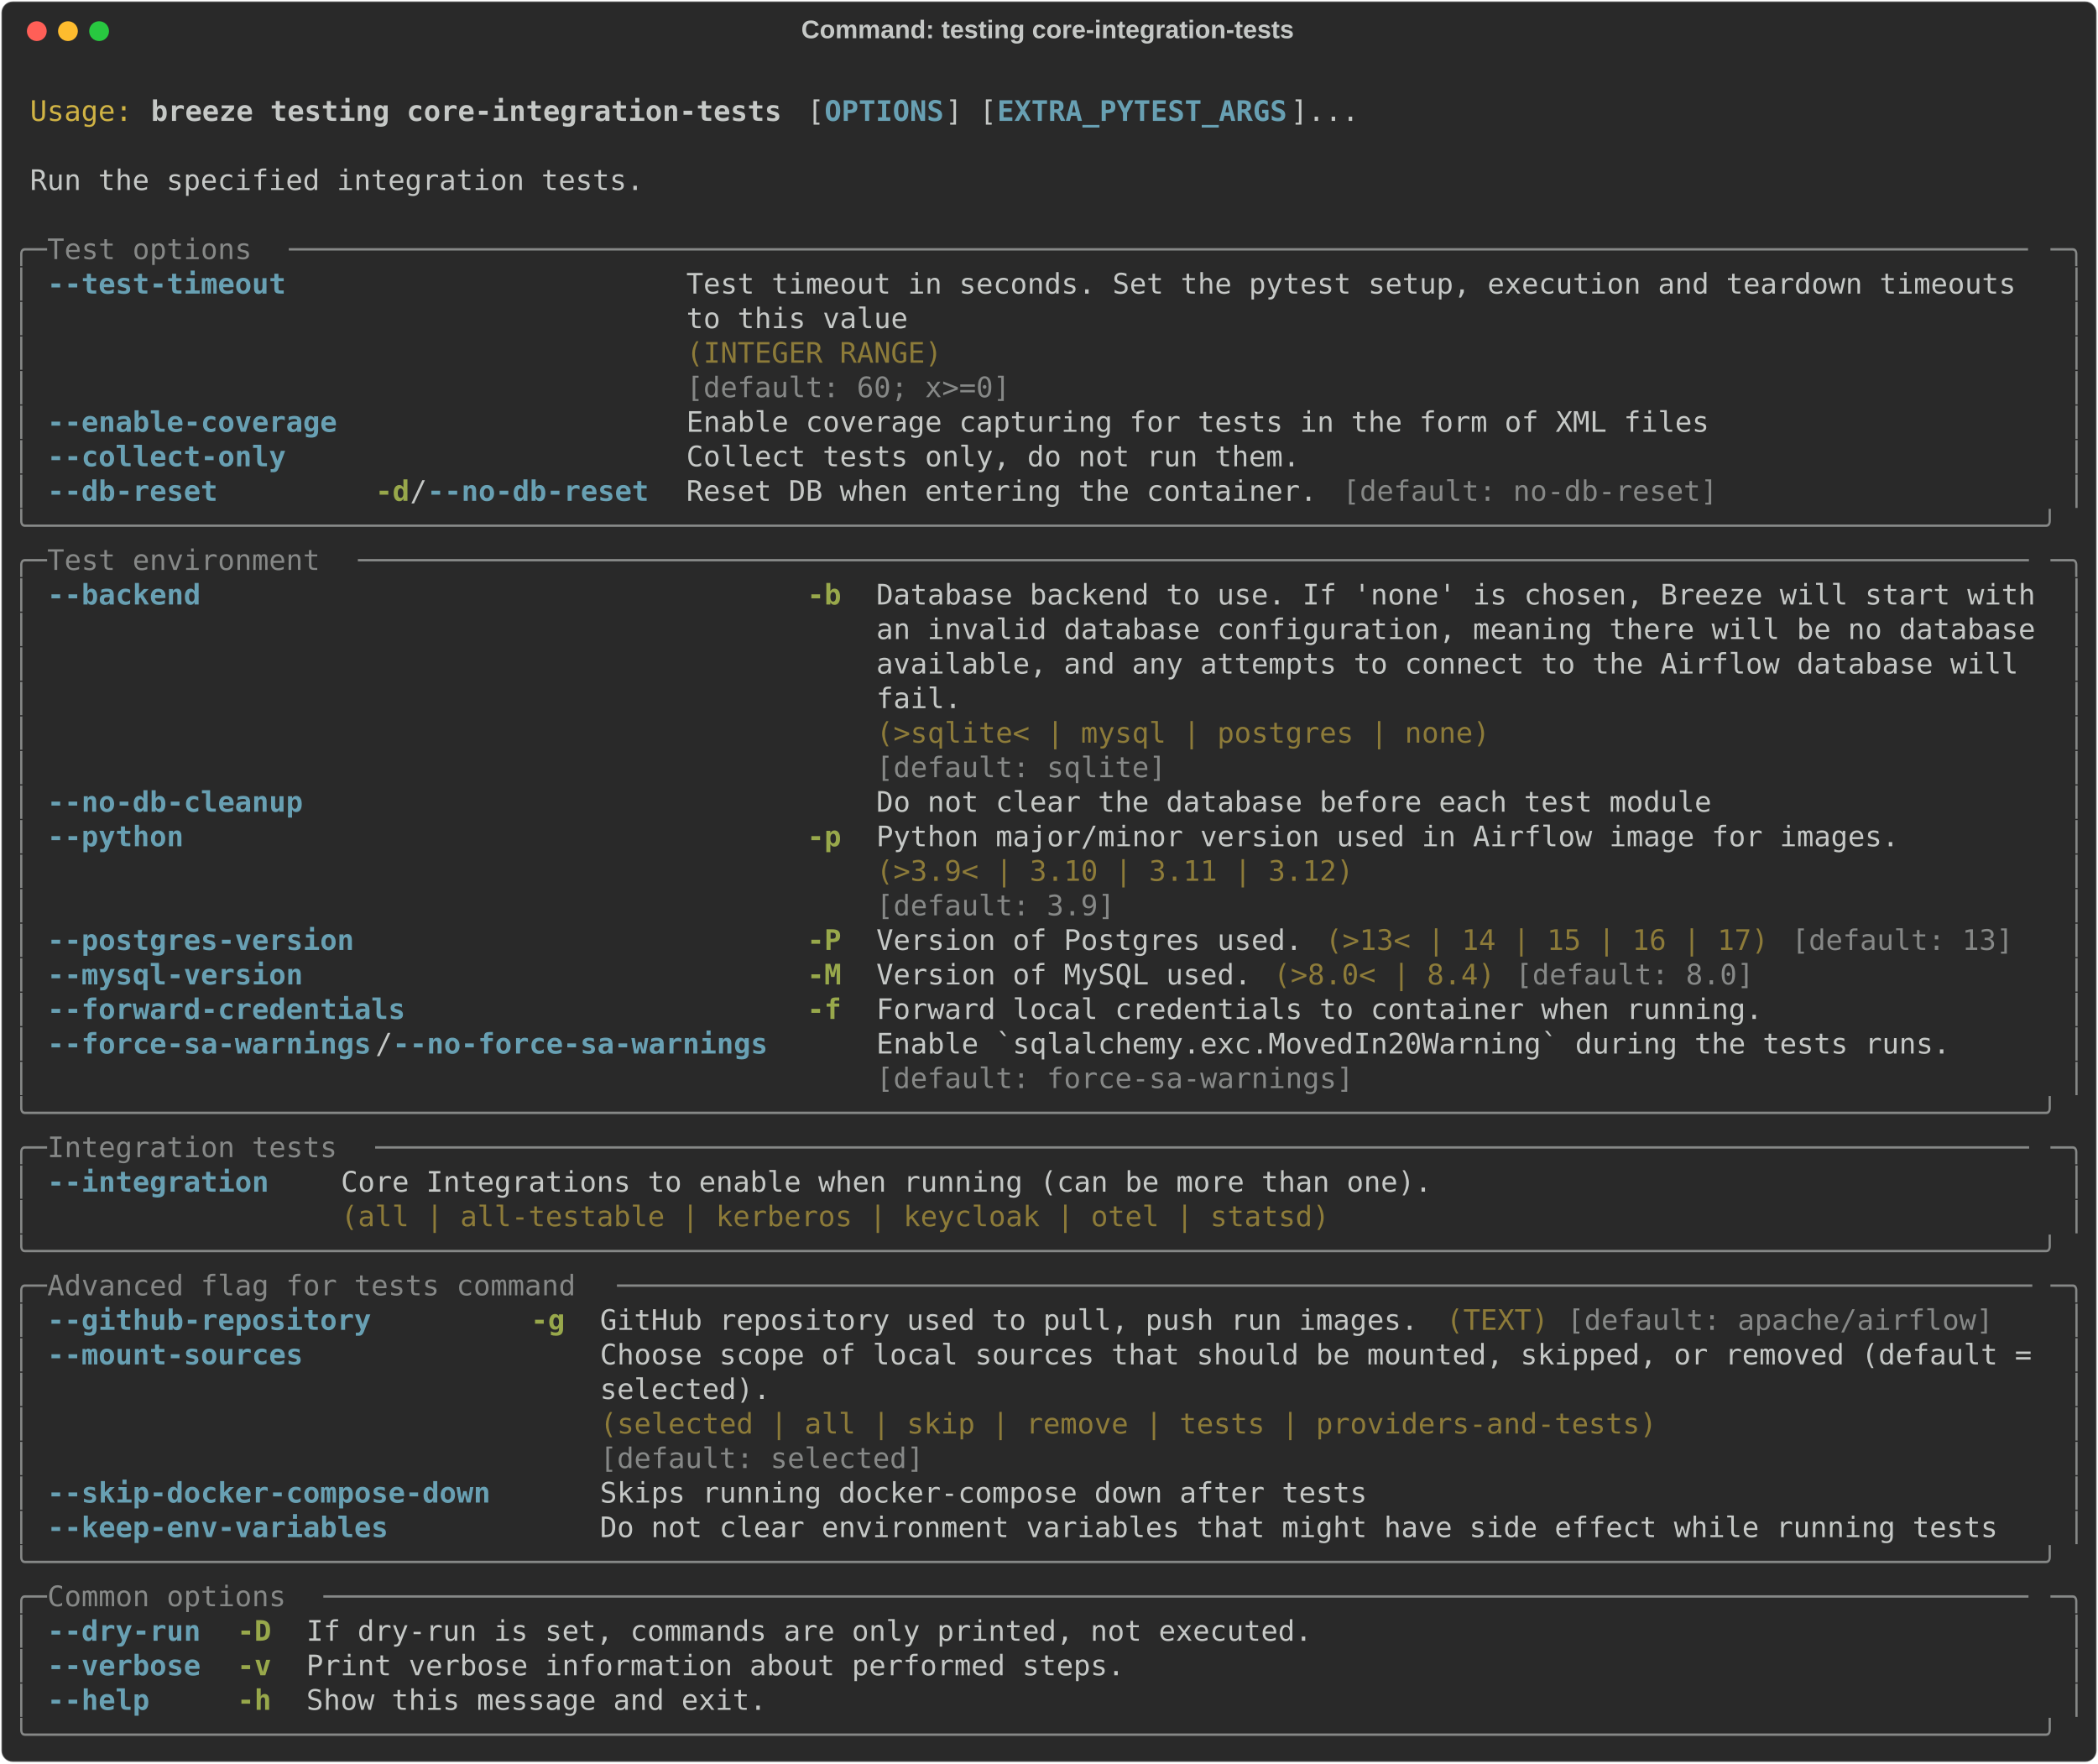
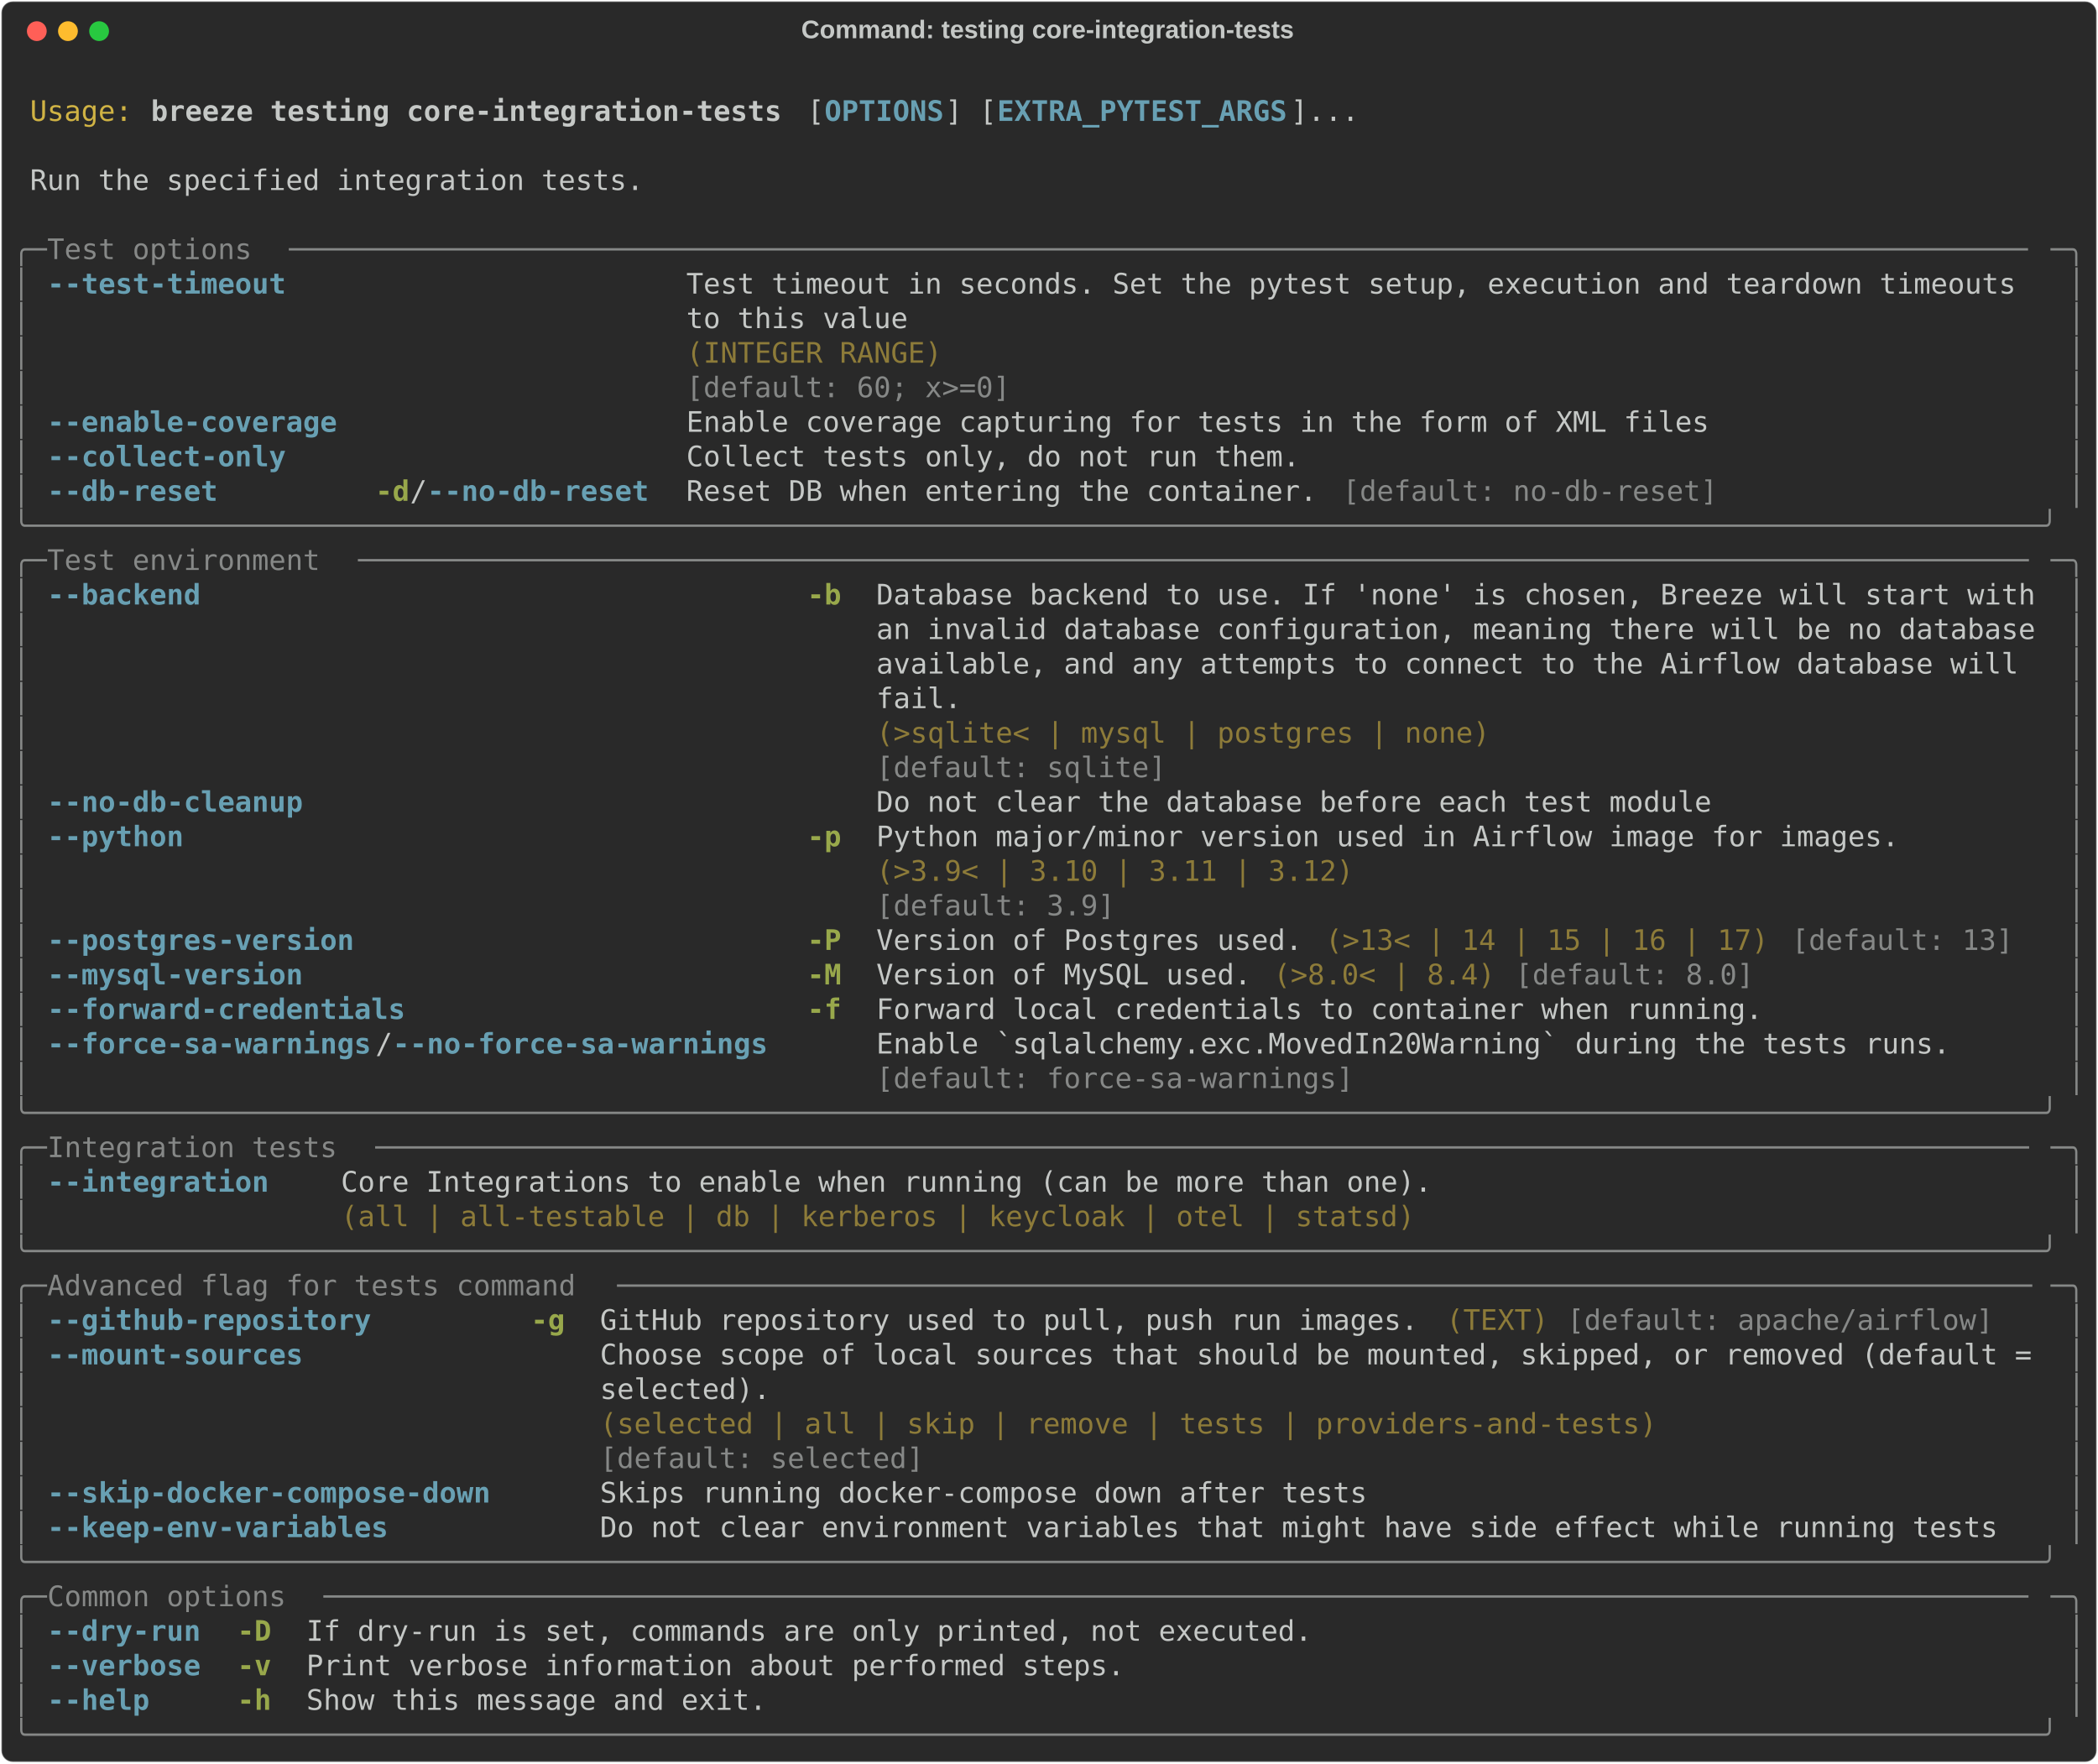
<svg xmlns="http://www.w3.org/2000/svg" class="rich-terminal" viewBox="0 0 1482 1245.6">
  <style>

    @font-face {
        font-family: "Fira Code";
        src: local("FiraCode-Regular"),
                url("https://cdnjs.cloudflare.com/ajax/libs/firacode/6.2.0/woff2/FiraCode-Regular.woff2") format("woff2"),
                url("https://cdnjs.cloudflare.com/ajax/libs/firacode/6.2.0/woff/FiraCode-Regular.woff") format("woff");
        font-style: normal;
        font-weight: 400;
    }
    @font-face {
        font-family: "Fira Code";
        src: local("FiraCode-Bold"),
                url("https://cdnjs.cloudflare.com/ajax/libs/firacode/6.2.0/woff2/FiraCode-Bold.woff2") format("woff2"),
                url("https://cdnjs.cloudflare.com/ajax/libs/firacode/6.2.0/woff/FiraCode-Bold.woff") format("woff");
        font-style: bold;
        font-weight: 700;
    }

    .breeze-testing-core-integration-tests-matrix {
        font-family: Fira Code, monospace;
        font-size: 20px;
        line-height: 24.4px;
        font-variant-east-asian: full-width;
    }

    .breeze-testing-core-integration-tests-title {
        font-size: 18px;
        font-weight: bold;
        font-family: arial;
    }

    .breeze-testing-core-integration-tests-r1 { fill: #c5c8c6 }
.breeze-testing-core-integration-tests-r2 { fill: #d0b344 }
.breeze-testing-core-integration-tests-r3 { fill: #c5c8c6;font-weight: bold }
.breeze-testing-core-integration-tests-r4 { fill: #68a0b3;font-weight: bold }
.breeze-testing-core-integration-tests-r5 { fill: #868887 }
.breeze-testing-core-integration-tests-r6 { fill: #8d7b39 }
.breeze-testing-core-integration-tests-r7 { fill: #98a84b;font-weight: bold }
    </style>
  <defs>
    <clipPath id="breeze-testing-core-integration-tests-clip-terminal">
      <rect x="0" y="0" width="1463.0" height="1194.6" />
    </clipPath>
    <clipPath id="breeze-testing-core-integration-tests-line-0">
      <rect x="0" y="1.5" width="1464" height="24.65" />
    </clipPath>
    <clipPath id="breeze-testing-core-integration-tests-line-1">
      <rect x="0" y="25.9" width="1464" height="24.65" />
    </clipPath>
    <clipPath id="breeze-testing-core-integration-tests-line-2">
      <rect x="0" y="50.3" width="1464" height="24.65" />
    </clipPath>
    <clipPath id="breeze-testing-core-integration-tests-line-3">
      <rect x="0" y="74.7" width="1464" height="24.65" />
    </clipPath>
    <clipPath id="breeze-testing-core-integration-tests-line-4">
      <rect x="0" y="99.1" width="1464" height="24.65" />
    </clipPath>
    <clipPath id="breeze-testing-core-integration-tests-line-5">
      <rect x="0" y="123.5" width="1464" height="24.65" />
    </clipPath>
    <clipPath id="breeze-testing-core-integration-tests-line-6">
      <rect x="0" y="147.9" width="1464" height="24.65" />
    </clipPath>
    <clipPath id="breeze-testing-core-integration-tests-line-7">
      <rect x="0" y="172.3" width="1464" height="24.65" />
    </clipPath>
    <clipPath id="breeze-testing-core-integration-tests-line-8">
      <rect x="0" y="196.7" width="1464" height="24.65" />
    </clipPath>
    <clipPath id="breeze-testing-core-integration-tests-line-9">
      <rect x="0" y="221.1" width="1464" height="24.65" />
    </clipPath>
    <clipPath id="breeze-testing-core-integration-tests-line-10">
      <rect x="0" y="245.5" width="1464" height="24.65" />
    </clipPath>
    <clipPath id="breeze-testing-core-integration-tests-line-11">
      <rect x="0" y="269.9" width="1464" height="24.65" />
    </clipPath>
    <clipPath id="breeze-testing-core-integration-tests-line-12">
      <rect x="0" y="294.3" width="1464" height="24.65" />
    </clipPath>
    <clipPath id="breeze-testing-core-integration-tests-line-13">
      <rect x="0" y="318.7" width="1464" height="24.65" />
    </clipPath>
    <clipPath id="breeze-testing-core-integration-tests-line-14">
      <rect x="0" y="343.1" width="1464" height="24.65" />
    </clipPath>
    <clipPath id="breeze-testing-core-integration-tests-line-15">
      <rect x="0" y="367.5" width="1464" height="24.65" />
    </clipPath>
    <clipPath id="breeze-testing-core-integration-tests-line-16">
      <rect x="0" y="391.9" width="1464" height="24.65" />
    </clipPath>
    <clipPath id="breeze-testing-core-integration-tests-line-17">
      <rect x="0" y="416.3" width="1464" height="24.65" />
    </clipPath>
    <clipPath id="breeze-testing-core-integration-tests-line-18">
      <rect x="0" y="440.7" width="1464" height="24.65" />
    </clipPath>
    <clipPath id="breeze-testing-core-integration-tests-line-19">
      <rect x="0" y="465.1" width="1464" height="24.65" />
    </clipPath>
    <clipPath id="breeze-testing-core-integration-tests-line-20">
      <rect x="0" y="489.5" width="1464" height="24.65" />
    </clipPath>
    <clipPath id="breeze-testing-core-integration-tests-line-21">
      <rect x="0" y="513.9" width="1464" height="24.65" />
    </clipPath>
    <clipPath id="breeze-testing-core-integration-tests-line-22">
      <rect x="0" y="538.3" width="1464" height="24.65" />
    </clipPath>
    <clipPath id="breeze-testing-core-integration-tests-line-23">
      <rect x="0" y="562.7" width="1464" height="24.65" />
    </clipPath>
    <clipPath id="breeze-testing-core-integration-tests-line-24">
      <rect x="0" y="587.1" width="1464" height="24.65" />
    </clipPath>
    <clipPath id="breeze-testing-core-integration-tests-line-25">
      <rect x="0" y="611.5" width="1464" height="24.65" />
    </clipPath>
    <clipPath id="breeze-testing-core-integration-tests-line-26">
      <rect x="0" y="635.9" width="1464" height="24.65" />
    </clipPath>
    <clipPath id="breeze-testing-core-integration-tests-line-27">
      <rect x="0" y="660.3" width="1464" height="24.65" />
    </clipPath>
    <clipPath id="breeze-testing-core-integration-tests-line-28">
      <rect x="0" y="684.7" width="1464" height="24.65" />
    </clipPath>
    <clipPath id="breeze-testing-core-integration-tests-line-29">
      <rect x="0" y="709.1" width="1464" height="24.65" />
    </clipPath>
    <clipPath id="breeze-testing-core-integration-tests-line-30">
      <rect x="0" y="733.5" width="1464" height="24.65" />
    </clipPath>
    <clipPath id="breeze-testing-core-integration-tests-line-31">
      <rect x="0" y="757.9" width="1464" height="24.65" />
    </clipPath>
    <clipPath id="breeze-testing-core-integration-tests-line-32">
      <rect x="0" y="782.3" width="1464" height="24.65" />
    </clipPath>
    <clipPath id="breeze-testing-core-integration-tests-line-33">
      <rect x="0" y="806.7" width="1464" height="24.65" />
    </clipPath>
    <clipPath id="breeze-testing-core-integration-tests-line-34">
      <rect x="0" y="831.1" width="1464" height="24.65" />
    </clipPath>
    <clipPath id="breeze-testing-core-integration-tests-line-35">
      <rect x="0" y="855.5" width="1464" height="24.65" />
    </clipPath>
    <clipPath id="breeze-testing-core-integration-tests-line-36">
      <rect x="0" y="879.9" width="1464" height="24.65" />
    </clipPath>
    <clipPath id="breeze-testing-core-integration-tests-line-37">
      <rect x="0" y="904.3" width="1464" height="24.65" />
    </clipPath>
    <clipPath id="breeze-testing-core-integration-tests-line-38">
      <rect x="0" y="928.7" width="1464" height="24.65" />
    </clipPath>
    <clipPath id="breeze-testing-core-integration-tests-line-39">
      <rect x="0" y="953.1" width="1464" height="24.65" />
    </clipPath>
    <clipPath id="breeze-testing-core-integration-tests-line-40">
      <rect x="0" y="977.5" width="1464" height="24.65" />
    </clipPath>
    <clipPath id="breeze-testing-core-integration-tests-line-41">
      <rect x="0" y="1001.9" width="1464" height="24.65" />
    </clipPath>
    <clipPath id="breeze-testing-core-integration-tests-line-42">
      <rect x="0" y="1026.3" width="1464" height="24.65" />
    </clipPath>
    <clipPath id="breeze-testing-core-integration-tests-line-43">
      <rect x="0" y="1050.7" width="1464" height="24.65" />
    </clipPath>
    <clipPath id="breeze-testing-core-integration-tests-line-44">
      <rect x="0" y="1075.1" width="1464" height="24.65" />
    </clipPath>
    <clipPath id="breeze-testing-core-integration-tests-line-45">
      <rect x="0" y="1099.5" width="1464" height="24.65" />
    </clipPath>
    <clipPath id="breeze-testing-core-integration-tests-line-46">
      <rect x="0" y="1123.9" width="1464" height="24.65" />
    </clipPath>
    <clipPath id="breeze-testing-core-integration-tests-line-47">
      <rect x="0" y="1148.3" width="1464" height="24.65" />
    </clipPath>
  </defs>
  <rect fill="#292929" stroke="rgba(255,255,255,0.35)" stroke-width="1" x="1" y="1" width="1480" height="1243.6" rx="8" />
  <text class="breeze-testing-core-integration-tests-title" fill="#c5c8c6" text-anchor="middle" x="740" y="27">Command: testing core-integration-tests</text>
  <g transform="translate(26,22)">
    <circle cx="0" cy="0" r="7" fill="#ff5f57" />
    <circle cx="22" cy="0" r="7" fill="#febc2e" />
    <circle cx="44" cy="0" r="7" fill="#28c840" />
  </g>
  <g transform="translate(9, 41)" clip-path="url(#breeze-testing-core-integration-tests-clip-terminal)">
    <g class="breeze-testing-core-integration-tests-matrix">
      <text class="breeze-testing-core-integration-tests-r1" x="1464" y="20" textLength="12.2" clip-path="url(#breeze-testing-core-integration-tests-line-0)">
</text>
      <text class="breeze-testing-core-integration-tests-r2" x="12.2" y="44.4" textLength="73.2" clip-path="url(#breeze-testing-core-integration-tests-line-1)">Usage:</text>
      <text class="breeze-testing-core-integration-tests-r3" x="97.6" y="44.4" textLength="451.4" clip-path="url(#breeze-testing-core-integration-tests-line-1)">breeze testing core-integration-tests</text>
      <text class="breeze-testing-core-integration-tests-r1" x="561.2" y="44.4" textLength="12.2" clip-path="url(#breeze-testing-core-integration-tests-line-1)">[</text>
      <text class="breeze-testing-core-integration-tests-r4" x="573.4" y="44.4" textLength="85.4" clip-path="url(#breeze-testing-core-integration-tests-line-1)">OPTIONS</text>
      <text class="breeze-testing-core-integration-tests-r1" x="658.8" y="44.4" textLength="36.6" clip-path="url(#breeze-testing-core-integration-tests-line-1)">] [</text>
      <text class="breeze-testing-core-integration-tests-r4" x="695.4" y="44.4" textLength="207.4" clip-path="url(#breeze-testing-core-integration-tests-line-1)">EXTRA_PYTEST_ARGS</text>
      <text class="breeze-testing-core-integration-tests-r1" x="902.8" y="44.4" textLength="48.8" clip-path="url(#breeze-testing-core-integration-tests-line-1)">]...</text>
      <text class="breeze-testing-core-integration-tests-r1" x="1464" y="44.4" textLength="12.2" clip-path="url(#breeze-testing-core-integration-tests-line-1)">
</text>
      <text class="breeze-testing-core-integration-tests-r1" x="1464" y="68.8" textLength="12.2" clip-path="url(#breeze-testing-core-integration-tests-line-2)">
</text>
      <text class="breeze-testing-core-integration-tests-r1" x="12.2" y="93.2" textLength="439.2" clip-path="url(#breeze-testing-core-integration-tests-line-3)">Run the specified integration tests.</text>
      <text class="breeze-testing-core-integration-tests-r1" x="1464" y="93.2" textLength="12.2" clip-path="url(#breeze-testing-core-integration-tests-line-3)">
</text>
      <text class="breeze-testing-core-integration-tests-r1" x="1464" y="117.6" textLength="12.2" clip-path="url(#breeze-testing-core-integration-tests-line-4)">
</text>
      <text class="breeze-testing-core-integration-tests-r5" x="0" y="142" textLength="24.4" clip-path="url(#breeze-testing-core-integration-tests-line-5)">╭─</text>
      <text class="breeze-testing-core-integration-tests-r5" x="24.4" y="142" textLength="170.8" clip-path="url(#breeze-testing-core-integration-tests-line-5)"> Test options </text>
      <text class="breeze-testing-core-integration-tests-r5" x="195.2" y="142" textLength="1244.4" clip-path="url(#breeze-testing-core-integration-tests-line-5)">──────────────────────────────────────────────────────────────────────────────────────────────────────</text>
      <text class="breeze-testing-core-integration-tests-r5" x="1439.6" y="142" textLength="24.4" clip-path="url(#breeze-testing-core-integration-tests-line-5)">─╮</text>
      <text class="breeze-testing-core-integration-tests-r1" x="1464" y="142" textLength="12.2" clip-path="url(#breeze-testing-core-integration-tests-line-5)">
</text>
      <text class="breeze-testing-core-integration-tests-r5" x="0" y="166.4" textLength="12.2" clip-path="url(#breeze-testing-core-integration-tests-line-6)">│</text>
      <text class="breeze-testing-core-integration-tests-r4" x="24.4" y="166.4" textLength="170.8" clip-path="url(#breeze-testing-core-integration-tests-line-6)">--test-timeout</text>
      <text class="breeze-testing-core-integration-tests-r1" x="475.8" y="166.4" textLength="963.8" clip-path="url(#breeze-testing-core-integration-tests-line-6)">Test timeout in seconds. Set the pytest setup, execution and teardown timeouts </text>
      <text class="breeze-testing-core-integration-tests-r5" x="1451.8" y="166.4" textLength="12.2" clip-path="url(#breeze-testing-core-integration-tests-line-6)">│</text>
      <text class="breeze-testing-core-integration-tests-r1" x="1464" y="166.4" textLength="12.2" clip-path="url(#breeze-testing-core-integration-tests-line-6)">
</text>
      <text class="breeze-testing-core-integration-tests-r5" x="0" y="190.8" textLength="12.2" clip-path="url(#breeze-testing-core-integration-tests-line-7)">│</text>
      <text class="breeze-testing-core-integration-tests-r1" x="475.8" y="190.8" textLength="963.8" clip-path="url(#breeze-testing-core-integration-tests-line-7)">to this value                                                                  </text>
      <text class="breeze-testing-core-integration-tests-r5" x="1451.8" y="190.8" textLength="12.2" clip-path="url(#breeze-testing-core-integration-tests-line-7)">│</text>
      <text class="breeze-testing-core-integration-tests-r1" x="1464" y="190.8" textLength="12.2" clip-path="url(#breeze-testing-core-integration-tests-line-7)">
</text>
      <text class="breeze-testing-core-integration-tests-r5" x="0" y="215.2" textLength="12.2" clip-path="url(#breeze-testing-core-integration-tests-line-8)">│</text>
      <text class="breeze-testing-core-integration-tests-r6" x="475.8" y="215.2" textLength="963.8" clip-path="url(#breeze-testing-core-integration-tests-line-8)">(INTEGER RANGE)                                                                </text>
      <text class="breeze-testing-core-integration-tests-r5" x="1451.8" y="215.2" textLength="12.2" clip-path="url(#breeze-testing-core-integration-tests-line-8)">│</text>
      <text class="breeze-testing-core-integration-tests-r1" x="1464" y="215.2" textLength="12.2" clip-path="url(#breeze-testing-core-integration-tests-line-8)">
</text>
      <text class="breeze-testing-core-integration-tests-r5" x="0" y="239.6" textLength="12.2" clip-path="url(#breeze-testing-core-integration-tests-line-9)">│</text>
      <text class="breeze-testing-core-integration-tests-r5" x="475.8" y="239.6" textLength="963.8" clip-path="url(#breeze-testing-core-integration-tests-line-9)">[default: 60; x&gt;=0]                                                            </text>
      <text class="breeze-testing-core-integration-tests-r5" x="1451.8" y="239.6" textLength="12.2" clip-path="url(#breeze-testing-core-integration-tests-line-9)">│</text>
      <text class="breeze-testing-core-integration-tests-r1" x="1464" y="239.6" textLength="12.2" clip-path="url(#breeze-testing-core-integration-tests-line-9)">
</text>
      <text class="breeze-testing-core-integration-tests-r5" x="0" y="264" textLength="12.2" clip-path="url(#breeze-testing-core-integration-tests-line-10)">│</text>
      <text class="breeze-testing-core-integration-tests-r4" x="24.4" y="264" textLength="207.4" clip-path="url(#breeze-testing-core-integration-tests-line-10)">--enable-coverage</text>
      <text class="breeze-testing-core-integration-tests-r1" x="475.8" y="264" textLength="732" clip-path="url(#breeze-testing-core-integration-tests-line-10)">Enable coverage capturing for tests in the form of XML files</text>
      <text class="breeze-testing-core-integration-tests-r5" x="1451.8" y="264" textLength="12.2" clip-path="url(#breeze-testing-core-integration-tests-line-10)">│</text>
      <text class="breeze-testing-core-integration-tests-r1" x="1464" y="264" textLength="12.2" clip-path="url(#breeze-testing-core-integration-tests-line-10)">
</text>
      <text class="breeze-testing-core-integration-tests-r5" x="0" y="288.4" textLength="12.2" clip-path="url(#breeze-testing-core-integration-tests-line-11)">│</text>
      <text class="breeze-testing-core-integration-tests-r4" x="24.4" y="288.4" textLength="170.8" clip-path="url(#breeze-testing-core-integration-tests-line-11)">--collect-only</text>
      <text class="breeze-testing-core-integration-tests-r1" x="475.8" y="288.4" textLength="439.2" clip-path="url(#breeze-testing-core-integration-tests-line-11)">Collect tests only, do not run them.</text>
      <text class="breeze-testing-core-integration-tests-r5" x="1451.8" y="288.4" textLength="12.2" clip-path="url(#breeze-testing-core-integration-tests-line-11)">│</text>
      <text class="breeze-testing-core-integration-tests-r1" x="1464" y="288.4" textLength="12.2" clip-path="url(#breeze-testing-core-integration-tests-line-11)">
</text>
      <text class="breeze-testing-core-integration-tests-r5" x="0" y="312.8" textLength="12.2" clip-path="url(#breeze-testing-core-integration-tests-line-12)">│</text>
      <text class="breeze-testing-core-integration-tests-r4" x="24.4" y="312.8" textLength="122" clip-path="url(#breeze-testing-core-integration-tests-line-12)">--db-reset</text>
      <text class="breeze-testing-core-integration-tests-r7" x="256.2" y="312.8" textLength="24.4" clip-path="url(#breeze-testing-core-integration-tests-line-12)">-d</text>
      <text class="breeze-testing-core-integration-tests-r1" x="280.6" y="312.8" textLength="12.2" clip-path="url(#breeze-testing-core-integration-tests-line-12)">/</text>
      <text class="breeze-testing-core-integration-tests-r4" x="292.8" y="312.8" textLength="158.6" clip-path="url(#breeze-testing-core-integration-tests-line-12)">--no-db-reset</text>
      <text class="breeze-testing-core-integration-tests-r1" x="475.8" y="312.8" textLength="451.4" clip-path="url(#breeze-testing-core-integration-tests-line-12)">Reset DB when entering the container.</text>
      <text class="breeze-testing-core-integration-tests-r5" x="939.4" y="312.8" textLength="268.4" clip-path="url(#breeze-testing-core-integration-tests-line-12)">[default: no-db-reset]</text>
      <text class="breeze-testing-core-integration-tests-r5" x="1451.8" y="312.8" textLength="12.2" clip-path="url(#breeze-testing-core-integration-tests-line-12)">│</text>
      <text class="breeze-testing-core-integration-tests-r1" x="1464" y="312.8" textLength="12.2" clip-path="url(#breeze-testing-core-integration-tests-line-12)">
</text>
      <text class="breeze-testing-core-integration-tests-r5" x="0" y="337.2" textLength="1464" clip-path="url(#breeze-testing-core-integration-tests-line-13)">╰──────────────────────────────────────────────────────────────────────────────────────────────────────────────────────╯</text>
      <text class="breeze-testing-core-integration-tests-r1" x="1464" y="337.2" textLength="12.2" clip-path="url(#breeze-testing-core-integration-tests-line-13)">
</text>
      <text class="breeze-testing-core-integration-tests-r5" x="0" y="361.6" textLength="24.4" clip-path="url(#breeze-testing-core-integration-tests-line-14)">╭─</text>
      <text class="breeze-testing-core-integration-tests-r5" x="24.4" y="361.6" textLength="219.6" clip-path="url(#breeze-testing-core-integration-tests-line-14)"> Test environment </text>
      <text class="breeze-testing-core-integration-tests-r5" x="244" y="361.6" textLength="1195.6" clip-path="url(#breeze-testing-core-integration-tests-line-14)">──────────────────────────────────────────────────────────────────────────────────────────────────</text>
      <text class="breeze-testing-core-integration-tests-r5" x="1439.6" y="361.6" textLength="24.4" clip-path="url(#breeze-testing-core-integration-tests-line-14)">─╮</text>
      <text class="breeze-testing-core-integration-tests-r1" x="1464" y="361.6" textLength="12.2" clip-path="url(#breeze-testing-core-integration-tests-line-14)">
</text>
      <text class="breeze-testing-core-integration-tests-r5" x="0" y="386" textLength="12.2" clip-path="url(#breeze-testing-core-integration-tests-line-15)">│</text>
      <text class="breeze-testing-core-integration-tests-r4" x="24.4" y="386" textLength="109.8" clip-path="url(#breeze-testing-core-integration-tests-line-15)">--backend</text>
      <text class="breeze-testing-core-integration-tests-r7" x="561.2" y="386" textLength="24.4" clip-path="url(#breeze-testing-core-integration-tests-line-15)">-b</text>
      <text class="breeze-testing-core-integration-tests-r1" x="610" y="386" textLength="829.6" clip-path="url(#breeze-testing-core-integration-tests-line-15)">Database backend to use. If 'none' is chosen, Breeze will start with</text>
      <text class="breeze-testing-core-integration-tests-r5" x="1451.8" y="386" textLength="12.2" clip-path="url(#breeze-testing-core-integration-tests-line-15)">│</text>
      <text class="breeze-testing-core-integration-tests-r1" x="1464" y="386" textLength="12.2" clip-path="url(#breeze-testing-core-integration-tests-line-15)">
</text>
      <text class="breeze-testing-core-integration-tests-r5" x="0" y="410.4" textLength="12.2" clip-path="url(#breeze-testing-core-integration-tests-line-16)">│</text>
      <text class="breeze-testing-core-integration-tests-r1" x="610" y="410.4" textLength="829.6" clip-path="url(#breeze-testing-core-integration-tests-line-16)">an invalid database configuration, meaning there will be no database</text>
      <text class="breeze-testing-core-integration-tests-r5" x="1451.8" y="410.4" textLength="12.2" clip-path="url(#breeze-testing-core-integration-tests-line-16)">│</text>
      <text class="breeze-testing-core-integration-tests-r1" x="1464" y="410.4" textLength="12.2" clip-path="url(#breeze-testing-core-integration-tests-line-16)">
</text>
      <text class="breeze-testing-core-integration-tests-r5" x="0" y="434.8" textLength="12.2" clip-path="url(#breeze-testing-core-integration-tests-line-17)">│</text>
      <text class="breeze-testing-core-integration-tests-r1" x="610" y="434.8" textLength="829.6" clip-path="url(#breeze-testing-core-integration-tests-line-17)">available, and any attempts to connect to the Airflow database will </text>
      <text class="breeze-testing-core-integration-tests-r5" x="1451.8" y="434.8" textLength="12.2" clip-path="url(#breeze-testing-core-integration-tests-line-17)">│</text>
      <text class="breeze-testing-core-integration-tests-r1" x="1464" y="434.8" textLength="12.2" clip-path="url(#breeze-testing-core-integration-tests-line-17)">
</text>
      <text class="breeze-testing-core-integration-tests-r5" x="0" y="459.2" textLength="12.2" clip-path="url(#breeze-testing-core-integration-tests-line-18)">│</text>
      <text class="breeze-testing-core-integration-tests-r1" x="610" y="459.2" textLength="829.6" clip-path="url(#breeze-testing-core-integration-tests-line-18)">fail.                                                               </text>
      <text class="breeze-testing-core-integration-tests-r5" x="1451.8" y="459.2" textLength="12.2" clip-path="url(#breeze-testing-core-integration-tests-line-18)">│</text>
      <text class="breeze-testing-core-integration-tests-r1" x="1464" y="459.2" textLength="12.2" clip-path="url(#breeze-testing-core-integration-tests-line-18)">
</text>
      <text class="breeze-testing-core-integration-tests-r5" x="0" y="483.6" textLength="12.2" clip-path="url(#breeze-testing-core-integration-tests-line-19)">│</text>
      <text class="breeze-testing-core-integration-tests-r6" x="610" y="483.6" textLength="829.6" clip-path="url(#breeze-testing-core-integration-tests-line-19)">(&gt;sqlite&lt; | mysql | postgres | none)                                </text>
      <text class="breeze-testing-core-integration-tests-r5" x="1451.8" y="483.6" textLength="12.2" clip-path="url(#breeze-testing-core-integration-tests-line-19)">│</text>
      <text class="breeze-testing-core-integration-tests-r1" x="1464" y="483.6" textLength="12.2" clip-path="url(#breeze-testing-core-integration-tests-line-19)">
</text>
      <text class="breeze-testing-core-integration-tests-r5" x="0" y="508" textLength="12.2" clip-path="url(#breeze-testing-core-integration-tests-line-20)">│</text>
      <text class="breeze-testing-core-integration-tests-r5" x="610" y="508" textLength="829.6" clip-path="url(#breeze-testing-core-integration-tests-line-20)">[default: sqlite]                                                   </text>
      <text class="breeze-testing-core-integration-tests-r5" x="1451.8" y="508" textLength="12.2" clip-path="url(#breeze-testing-core-integration-tests-line-20)">│</text>
      <text class="breeze-testing-core-integration-tests-r1" x="1464" y="508" textLength="12.2" clip-path="url(#breeze-testing-core-integration-tests-line-20)">
</text>
      <text class="breeze-testing-core-integration-tests-r5" x="0" y="532.4" textLength="12.2" clip-path="url(#breeze-testing-core-integration-tests-line-21)">│</text>
      <text class="breeze-testing-core-integration-tests-r4" x="24.4" y="532.4" textLength="183" clip-path="url(#breeze-testing-core-integration-tests-line-21)">--no-db-cleanup</text>
      <text class="breeze-testing-core-integration-tests-r1" x="610" y="532.4" textLength="597.8" clip-path="url(#breeze-testing-core-integration-tests-line-21)">Do not clear the database before each test module</text>
      <text class="breeze-testing-core-integration-tests-r5" x="1451.8" y="532.4" textLength="12.2" clip-path="url(#breeze-testing-core-integration-tests-line-21)">│</text>
      <text class="breeze-testing-core-integration-tests-r1" x="1464" y="532.4" textLength="12.2" clip-path="url(#breeze-testing-core-integration-tests-line-21)">
</text>
      <text class="breeze-testing-core-integration-tests-r5" x="0" y="556.8" textLength="12.2" clip-path="url(#breeze-testing-core-integration-tests-line-22)">│</text>
      <text class="breeze-testing-core-integration-tests-r4" x="24.4" y="556.8" textLength="97.6" clip-path="url(#breeze-testing-core-integration-tests-line-22)">--python</text>
      <text class="breeze-testing-core-integration-tests-r7" x="561.2" y="556.8" textLength="24.4" clip-path="url(#breeze-testing-core-integration-tests-line-22)">-p</text>
      <text class="breeze-testing-core-integration-tests-r1" x="610" y="556.8" textLength="732" clip-path="url(#breeze-testing-core-integration-tests-line-22)">Python major/minor version used in Airflow image for images.</text>
      <text class="breeze-testing-core-integration-tests-r5" x="1451.8" y="556.8" textLength="12.2" clip-path="url(#breeze-testing-core-integration-tests-line-22)">│</text>
      <text class="breeze-testing-core-integration-tests-r1" x="1464" y="556.8" textLength="12.2" clip-path="url(#breeze-testing-core-integration-tests-line-22)">
</text>
      <text class="breeze-testing-core-integration-tests-r5" x="0" y="581.2" textLength="12.2" clip-path="url(#breeze-testing-core-integration-tests-line-23)">│</text>
      <text class="breeze-testing-core-integration-tests-r6" x="610" y="581.2" textLength="732" clip-path="url(#breeze-testing-core-integration-tests-line-23)">(&gt;3.9&lt; | 3.10 | 3.11 | 3.12)                                </text>
      <text class="breeze-testing-core-integration-tests-r5" x="1451.8" y="581.2" textLength="12.2" clip-path="url(#breeze-testing-core-integration-tests-line-23)">│</text>
      <text class="breeze-testing-core-integration-tests-r1" x="1464" y="581.2" textLength="12.2" clip-path="url(#breeze-testing-core-integration-tests-line-23)">
</text>
      <text class="breeze-testing-core-integration-tests-r5" x="0" y="605.6" textLength="12.2" clip-path="url(#breeze-testing-core-integration-tests-line-24)">│</text>
      <text class="breeze-testing-core-integration-tests-r5" x="610" y="605.6" textLength="732" clip-path="url(#breeze-testing-core-integration-tests-line-24)">[default: 3.9]                                              </text>
      <text class="breeze-testing-core-integration-tests-r5" x="1451.8" y="605.6" textLength="12.2" clip-path="url(#breeze-testing-core-integration-tests-line-24)">│</text>
      <text class="breeze-testing-core-integration-tests-r1" x="1464" y="605.6" textLength="12.2" clip-path="url(#breeze-testing-core-integration-tests-line-24)">
</text>
      <text class="breeze-testing-core-integration-tests-r5" x="0" y="630" textLength="12.2" clip-path="url(#breeze-testing-core-integration-tests-line-25)">│</text>
      <text class="breeze-testing-core-integration-tests-r4" x="24.4" y="630" textLength="219.6" clip-path="url(#breeze-testing-core-integration-tests-line-25)">--postgres-version</text>
      <text class="breeze-testing-core-integration-tests-r7" x="561.2" y="630" textLength="24.4" clip-path="url(#breeze-testing-core-integration-tests-line-25)">-P</text>
      <text class="breeze-testing-core-integration-tests-r1" x="610" y="630" textLength="305" clip-path="url(#breeze-testing-core-integration-tests-line-25)">Version of Postgres used.</text>
      <text class="breeze-testing-core-integration-tests-r6" x="927.2" y="630" textLength="317.2" clip-path="url(#breeze-testing-core-integration-tests-line-25)">(&gt;13&lt; | 14 | 15 | 16 | 17)</text>
      <text class="breeze-testing-core-integration-tests-r5" x="1256.6" y="630" textLength="158.6" clip-path="url(#breeze-testing-core-integration-tests-line-25)">[default: 13]</text>
      <text class="breeze-testing-core-integration-tests-r5" x="1451.8" y="630" textLength="12.2" clip-path="url(#breeze-testing-core-integration-tests-line-25)">│</text>
      <text class="breeze-testing-core-integration-tests-r1" x="1464" y="630" textLength="12.2" clip-path="url(#breeze-testing-core-integration-tests-line-25)">
</text>
      <text class="breeze-testing-core-integration-tests-r5" x="0" y="654.4" textLength="12.2" clip-path="url(#breeze-testing-core-integration-tests-line-26)">│</text>
      <text class="breeze-testing-core-integration-tests-r4" x="24.4" y="654.4" textLength="183" clip-path="url(#breeze-testing-core-integration-tests-line-26)">--mysql-version</text>
      <text class="breeze-testing-core-integration-tests-r7" x="561.2" y="654.4" textLength="24.4" clip-path="url(#breeze-testing-core-integration-tests-line-26)">-M</text>
      <text class="breeze-testing-core-integration-tests-r1" x="610" y="654.4" textLength="268.4" clip-path="url(#breeze-testing-core-integration-tests-line-26)">Version of MySQL used.</text>
      <text class="breeze-testing-core-integration-tests-r6" x="890.6" y="654.4" textLength="158.6" clip-path="url(#breeze-testing-core-integration-tests-line-26)">(&gt;8.0&lt; | 8.4)</text>
      <text class="breeze-testing-core-integration-tests-r5" x="1061.4" y="654.4" textLength="170.8" clip-path="url(#breeze-testing-core-integration-tests-line-26)">[default: 8.0]</text>
      <text class="breeze-testing-core-integration-tests-r5" x="1451.8" y="654.4" textLength="12.2" clip-path="url(#breeze-testing-core-integration-tests-line-26)">│</text>
      <text class="breeze-testing-core-integration-tests-r1" x="1464" y="654.4" textLength="12.2" clip-path="url(#breeze-testing-core-integration-tests-line-26)">
</text>
      <text class="breeze-testing-core-integration-tests-r5" x="0" y="678.8" textLength="12.2" clip-path="url(#breeze-testing-core-integration-tests-line-27)">│</text>
      <text class="breeze-testing-core-integration-tests-r4" x="24.4" y="678.8" textLength="256.2" clip-path="url(#breeze-testing-core-integration-tests-line-27)">--forward-credentials</text>
      <text class="breeze-testing-core-integration-tests-r7" x="561.2" y="678.8" textLength="24.4" clip-path="url(#breeze-testing-core-integration-tests-line-27)">-f</text>
      <text class="breeze-testing-core-integration-tests-r1" x="610" y="678.8" textLength="634.4" clip-path="url(#breeze-testing-core-integration-tests-line-27)">Forward local credentials to container when running.</text>
      <text class="breeze-testing-core-integration-tests-r5" x="1451.8" y="678.8" textLength="12.2" clip-path="url(#breeze-testing-core-integration-tests-line-27)">│</text>
      <text class="breeze-testing-core-integration-tests-r1" x="1464" y="678.8" textLength="12.2" clip-path="url(#breeze-testing-core-integration-tests-line-27)">
</text>
      <text class="breeze-testing-core-integration-tests-r5" x="0" y="703.2" textLength="12.2" clip-path="url(#breeze-testing-core-integration-tests-line-28)">│</text>
      <text class="breeze-testing-core-integration-tests-r4" x="24.4" y="703.2" textLength="231.8" clip-path="url(#breeze-testing-core-integration-tests-line-28)">--force-sa-warnings</text>
      <text class="breeze-testing-core-integration-tests-r1" x="256.2" y="703.2" textLength="12.2" clip-path="url(#breeze-testing-core-integration-tests-line-28)">/</text>
      <text class="breeze-testing-core-integration-tests-r4" x="268.4" y="703.2" textLength="268.4" clip-path="url(#breeze-testing-core-integration-tests-line-28)">--no-force-sa-warnings</text>
      <text class="breeze-testing-core-integration-tests-r1" x="610" y="703.2" textLength="768.6" clip-path="url(#breeze-testing-core-integration-tests-line-28)">Enable `sqlalchemy.exc.MovedIn20Warning` during the tests runs.</text>
      <text class="breeze-testing-core-integration-tests-r5" x="1451.8" y="703.2" textLength="12.2" clip-path="url(#breeze-testing-core-integration-tests-line-28)">│</text>
      <text class="breeze-testing-core-integration-tests-r1" x="1464" y="703.2" textLength="12.2" clip-path="url(#breeze-testing-core-integration-tests-line-28)">
</text>
      <text class="breeze-testing-core-integration-tests-r5" x="0" y="727.6" textLength="12.2" clip-path="url(#breeze-testing-core-integration-tests-line-29)">│</text>
      <text class="breeze-testing-core-integration-tests-r5" x="610" y="727.6" textLength="768.6" clip-path="url(#breeze-testing-core-integration-tests-line-29)">[default: force-sa-warnings]                                   </text>
      <text class="breeze-testing-core-integration-tests-r5" x="1451.8" y="727.6" textLength="12.2" clip-path="url(#breeze-testing-core-integration-tests-line-29)">│</text>
      <text class="breeze-testing-core-integration-tests-r1" x="1464" y="727.6" textLength="12.2" clip-path="url(#breeze-testing-core-integration-tests-line-29)">
</text>
      <text class="breeze-testing-core-integration-tests-r5" x="0" y="752" textLength="1464" clip-path="url(#breeze-testing-core-integration-tests-line-30)">╰──────────────────────────────────────────────────────────────────────────────────────────────────────────────────────╯</text>
      <text class="breeze-testing-core-integration-tests-r1" x="1464" y="752" textLength="12.2" clip-path="url(#breeze-testing-core-integration-tests-line-30)">
</text>
      <text class="breeze-testing-core-integration-tests-r5" x="0" y="776.4" textLength="24.4" clip-path="url(#breeze-testing-core-integration-tests-line-31)">╭─</text>
      <text class="breeze-testing-core-integration-tests-r5" x="24.4" y="776.4" textLength="231.8" clip-path="url(#breeze-testing-core-integration-tests-line-31)"> Integration tests </text>
      <text class="breeze-testing-core-integration-tests-r5" x="256.2" y="776.4" textLength="1183.4" clip-path="url(#breeze-testing-core-integration-tests-line-31)">─────────────────────────────────────────────────────────────────────────────────────────────────</text>
      <text class="breeze-testing-core-integration-tests-r5" x="1439.6" y="776.4" textLength="24.4" clip-path="url(#breeze-testing-core-integration-tests-line-31)">─╮</text>
      <text class="breeze-testing-core-integration-tests-r1" x="1464" y="776.4" textLength="12.2" clip-path="url(#breeze-testing-core-integration-tests-line-31)">
</text>
      <text class="breeze-testing-core-integration-tests-r5" x="0" y="800.8" textLength="12.2" clip-path="url(#breeze-testing-core-integration-tests-line-32)">│</text>
      <text class="breeze-testing-core-integration-tests-r4" x="24.4" y="800.8" textLength="158.6" clip-path="url(#breeze-testing-core-integration-tests-line-32)">--integration</text>
      <text class="breeze-testing-core-integration-tests-r1" x="231.8" y="800.8" textLength="780.8" clip-path="url(#breeze-testing-core-integration-tests-line-32)">Core Integrations to enable when running (can be more than one).</text>
      <text class="breeze-testing-core-integration-tests-r5" x="1451.8" y="800.8" textLength="12.2" clip-path="url(#breeze-testing-core-integration-tests-line-32)">│</text>
      <text class="breeze-testing-core-integration-tests-r1" x="1464" y="800.8" textLength="12.2" clip-path="url(#breeze-testing-core-integration-tests-line-32)">
</text>
      <text class="breeze-testing-core-integration-tests-r5" x="0" y="825.2" textLength="12.2" clip-path="url(#breeze-testing-core-integration-tests-line-33)">│</text>
-       <text class="breeze-testing-core-integration-tests-r6" x="231.8" y="825.2" textLength="780.8" clip-path="url(#breeze-testing-core-integration-tests-line-33)">(all | all-testable | kerberos | keycloak | otel | statsd)      </text>
+       <text class="breeze-testing-core-integration-tests-r6" x="231.8" y="825.2" textLength="780.8" clip-path="url(#breeze-testing-core-integration-tests-line-33)">(all | all-testable | db | kerberos | keycloak | otel | statsd) </text>
      <text class="breeze-testing-core-integration-tests-r5" x="1451.8" y="825.2" textLength="12.2" clip-path="url(#breeze-testing-core-integration-tests-line-33)">│</text>
      <text class="breeze-testing-core-integration-tests-r1" x="1464" y="825.2" textLength="12.2" clip-path="url(#breeze-testing-core-integration-tests-line-33)">
</text>
      <text class="breeze-testing-core-integration-tests-r5" x="0" y="849.6" textLength="1464" clip-path="url(#breeze-testing-core-integration-tests-line-34)">╰──────────────────────────────────────────────────────────────────────────────────────────────────────────────────────╯</text>
      <text class="breeze-testing-core-integration-tests-r1" x="1464" y="849.6" textLength="12.2" clip-path="url(#breeze-testing-core-integration-tests-line-34)">
</text>
      <text class="breeze-testing-core-integration-tests-r5" x="0" y="874" textLength="24.4" clip-path="url(#breeze-testing-core-integration-tests-line-35)">╭─</text>
      <text class="breeze-testing-core-integration-tests-r5" x="24.4" y="874" textLength="402.6" clip-path="url(#breeze-testing-core-integration-tests-line-35)"> Advanced flag for tests command </text>
      <text class="breeze-testing-core-integration-tests-r5" x="427" y="874" textLength="1012.6" clip-path="url(#breeze-testing-core-integration-tests-line-35)">───────────────────────────────────────────────────────────────────────────────────</text>
      <text class="breeze-testing-core-integration-tests-r5" x="1439.6" y="874" textLength="24.4" clip-path="url(#breeze-testing-core-integration-tests-line-35)">─╮</text>
      <text class="breeze-testing-core-integration-tests-r1" x="1464" y="874" textLength="12.2" clip-path="url(#breeze-testing-core-integration-tests-line-35)">
</text>
      <text class="breeze-testing-core-integration-tests-r5" x="0" y="898.4" textLength="12.2" clip-path="url(#breeze-testing-core-integration-tests-line-36)">│</text>
      <text class="breeze-testing-core-integration-tests-r4" x="24.4" y="898.4" textLength="231.8" clip-path="url(#breeze-testing-core-integration-tests-line-36)">--github-repository</text>
      <text class="breeze-testing-core-integration-tests-r7" x="366" y="898.4" textLength="24.4" clip-path="url(#breeze-testing-core-integration-tests-line-36)">-g</text>
      <text class="breeze-testing-core-integration-tests-r1" x="414.8" y="898.4" textLength="585.6" clip-path="url(#breeze-testing-core-integration-tests-line-36)">GitHub repository used to pull, push run images.</text>
      <text class="breeze-testing-core-integration-tests-r6" x="1012.6" y="898.4" textLength="73.2" clip-path="url(#breeze-testing-core-integration-tests-line-36)">(TEXT)</text>
      <text class="breeze-testing-core-integration-tests-r5" x="1098" y="898.4" textLength="305" clip-path="url(#breeze-testing-core-integration-tests-line-36)">[default: apache/airflow]</text>
      <text class="breeze-testing-core-integration-tests-r5" x="1451.8" y="898.4" textLength="12.2" clip-path="url(#breeze-testing-core-integration-tests-line-36)">│</text>
      <text class="breeze-testing-core-integration-tests-r1" x="1464" y="898.4" textLength="12.2" clip-path="url(#breeze-testing-core-integration-tests-line-36)">
</text>
      <text class="breeze-testing-core-integration-tests-r5" x="0" y="922.8" textLength="12.2" clip-path="url(#breeze-testing-core-integration-tests-line-37)">│</text>
      <text class="breeze-testing-core-integration-tests-r4" x="24.4" y="922.8" textLength="183" clip-path="url(#breeze-testing-core-integration-tests-line-37)">--mount-sources</text>
      <text class="breeze-testing-core-integration-tests-r1" x="414.8" y="922.8" textLength="1024.8" clip-path="url(#breeze-testing-core-integration-tests-line-37)">Choose scope of local sources that should be mounted, skipped, or removed (default =</text>
      <text class="breeze-testing-core-integration-tests-r5" x="1451.8" y="922.8" textLength="12.2" clip-path="url(#breeze-testing-core-integration-tests-line-37)">│</text>
      <text class="breeze-testing-core-integration-tests-r1" x="1464" y="922.8" textLength="12.2" clip-path="url(#breeze-testing-core-integration-tests-line-37)">
</text>
      <text class="breeze-testing-core-integration-tests-r5" x="0" y="947.2" textLength="12.2" clip-path="url(#breeze-testing-core-integration-tests-line-38)">│</text>
      <text class="breeze-testing-core-integration-tests-r1" x="414.8" y="947.2" textLength="1024.8" clip-path="url(#breeze-testing-core-integration-tests-line-38)">selected).                                                                          </text>
      <text class="breeze-testing-core-integration-tests-r5" x="1451.8" y="947.2" textLength="12.2" clip-path="url(#breeze-testing-core-integration-tests-line-38)">│</text>
      <text class="breeze-testing-core-integration-tests-r1" x="1464" y="947.2" textLength="12.2" clip-path="url(#breeze-testing-core-integration-tests-line-38)">
</text>
      <text class="breeze-testing-core-integration-tests-r5" x="0" y="971.6" textLength="12.2" clip-path="url(#breeze-testing-core-integration-tests-line-39)">│</text>
      <text class="breeze-testing-core-integration-tests-r6" x="414.8" y="971.6" textLength="1024.8" clip-path="url(#breeze-testing-core-integration-tests-line-39)">(selected | all | skip | remove | tests | providers-and-tests)                      </text>
      <text class="breeze-testing-core-integration-tests-r5" x="1451.8" y="971.6" textLength="12.2" clip-path="url(#breeze-testing-core-integration-tests-line-39)">│</text>
      <text class="breeze-testing-core-integration-tests-r1" x="1464" y="971.6" textLength="12.2" clip-path="url(#breeze-testing-core-integration-tests-line-39)">
</text>
      <text class="breeze-testing-core-integration-tests-r5" x="0" y="996" textLength="12.2" clip-path="url(#breeze-testing-core-integration-tests-line-40)">│</text>
      <text class="breeze-testing-core-integration-tests-r5" x="414.8" y="996" textLength="1024.8" clip-path="url(#breeze-testing-core-integration-tests-line-40)">[default: selected]                                                                 </text>
      <text class="breeze-testing-core-integration-tests-r5" x="1451.8" y="996" textLength="12.2" clip-path="url(#breeze-testing-core-integration-tests-line-40)">│</text>
      <text class="breeze-testing-core-integration-tests-r1" x="1464" y="996" textLength="12.2" clip-path="url(#breeze-testing-core-integration-tests-line-40)">
</text>
      <text class="breeze-testing-core-integration-tests-r5" x="0" y="1020.4" textLength="12.2" clip-path="url(#breeze-testing-core-integration-tests-line-41)">│</text>
      <text class="breeze-testing-core-integration-tests-r4" x="24.4" y="1020.4" textLength="317.2" clip-path="url(#breeze-testing-core-integration-tests-line-41)">--skip-docker-compose-down</text>
      <text class="breeze-testing-core-integration-tests-r1" x="414.8" y="1020.4" textLength="549" clip-path="url(#breeze-testing-core-integration-tests-line-41)">Skips running docker-compose down after tests</text>
      <text class="breeze-testing-core-integration-tests-r5" x="1451.8" y="1020.4" textLength="12.2" clip-path="url(#breeze-testing-core-integration-tests-line-41)">│</text>
      <text class="breeze-testing-core-integration-tests-r1" x="1464" y="1020.4" textLength="12.2" clip-path="url(#breeze-testing-core-integration-tests-line-41)">
</text>
      <text class="breeze-testing-core-integration-tests-r5" x="0" y="1044.8" textLength="12.2" clip-path="url(#breeze-testing-core-integration-tests-line-42)">│</text>
      <text class="breeze-testing-core-integration-tests-r4" x="24.4" y="1044.8" textLength="244" clip-path="url(#breeze-testing-core-integration-tests-line-42)">--keep-env-variables</text>
      <text class="breeze-testing-core-integration-tests-r1" x="414.8" y="1044.8" textLength="1000.4" clip-path="url(#breeze-testing-core-integration-tests-line-42)">Do not clear environment variables that might have side effect while running tests</text>
      <text class="breeze-testing-core-integration-tests-r5" x="1451.8" y="1044.8" textLength="12.2" clip-path="url(#breeze-testing-core-integration-tests-line-42)">│</text>
      <text class="breeze-testing-core-integration-tests-r1" x="1464" y="1044.8" textLength="12.2" clip-path="url(#breeze-testing-core-integration-tests-line-42)">
</text>
      <text class="breeze-testing-core-integration-tests-r5" x="0" y="1069.2" textLength="1464" clip-path="url(#breeze-testing-core-integration-tests-line-43)">╰──────────────────────────────────────────────────────────────────────────────────────────────────────────────────────╯</text>
      <text class="breeze-testing-core-integration-tests-r1" x="1464" y="1069.2" textLength="12.2" clip-path="url(#breeze-testing-core-integration-tests-line-43)">
</text>
      <text class="breeze-testing-core-integration-tests-r5" x="0" y="1093.6" textLength="24.4" clip-path="url(#breeze-testing-core-integration-tests-line-44)">╭─</text>
      <text class="breeze-testing-core-integration-tests-r5" x="24.4" y="1093.6" textLength="195.2" clip-path="url(#breeze-testing-core-integration-tests-line-44)"> Common options </text>
      <text class="breeze-testing-core-integration-tests-r5" x="219.6" y="1093.6" textLength="1220" clip-path="url(#breeze-testing-core-integration-tests-line-44)">────────────────────────────────────────────────────────────────────────────────────────────────────</text>
      <text class="breeze-testing-core-integration-tests-r5" x="1439.6" y="1093.6" textLength="24.4" clip-path="url(#breeze-testing-core-integration-tests-line-44)">─╮</text>
      <text class="breeze-testing-core-integration-tests-r1" x="1464" y="1093.6" textLength="12.2" clip-path="url(#breeze-testing-core-integration-tests-line-44)">
</text>
      <text class="breeze-testing-core-integration-tests-r5" x="0" y="1118" textLength="12.2" clip-path="url(#breeze-testing-core-integration-tests-line-45)">│</text>
      <text class="breeze-testing-core-integration-tests-r4" x="24.4" y="1118" textLength="109.8" clip-path="url(#breeze-testing-core-integration-tests-line-45)">--dry-run</text>
      <text class="breeze-testing-core-integration-tests-r7" x="158.6" y="1118" textLength="24.4" clip-path="url(#breeze-testing-core-integration-tests-line-45)">-D</text>
      <text class="breeze-testing-core-integration-tests-r1" x="207.4" y="1118" textLength="719.8" clip-path="url(#breeze-testing-core-integration-tests-line-45)">If dry-run is set, commands are only printed, not executed.</text>
      <text class="breeze-testing-core-integration-tests-r5" x="1451.8" y="1118" textLength="12.2" clip-path="url(#breeze-testing-core-integration-tests-line-45)">│</text>
      <text class="breeze-testing-core-integration-tests-r1" x="1464" y="1118" textLength="12.2" clip-path="url(#breeze-testing-core-integration-tests-line-45)">
</text>
      <text class="breeze-testing-core-integration-tests-r5" x="0" y="1142.4" textLength="12.2" clip-path="url(#breeze-testing-core-integration-tests-line-46)">│</text>
      <text class="breeze-testing-core-integration-tests-r4" x="24.4" y="1142.4" textLength="109.8" clip-path="url(#breeze-testing-core-integration-tests-line-46)">--verbose</text>
      <text class="breeze-testing-core-integration-tests-r7" x="158.6" y="1142.4" textLength="24.4" clip-path="url(#breeze-testing-core-integration-tests-line-46)">-v</text>
      <text class="breeze-testing-core-integration-tests-r1" x="207.4" y="1142.4" textLength="585.6" clip-path="url(#breeze-testing-core-integration-tests-line-46)">Print verbose information about performed steps.</text>
      <text class="breeze-testing-core-integration-tests-r5" x="1451.8" y="1142.4" textLength="12.2" clip-path="url(#breeze-testing-core-integration-tests-line-46)">│</text>
      <text class="breeze-testing-core-integration-tests-r1" x="1464" y="1142.4" textLength="12.2" clip-path="url(#breeze-testing-core-integration-tests-line-46)">
</text>
      <text class="breeze-testing-core-integration-tests-r5" x="0" y="1166.8" textLength="12.2" clip-path="url(#breeze-testing-core-integration-tests-line-47)">│</text>
      <text class="breeze-testing-core-integration-tests-r4" x="24.4" y="1166.8" textLength="73.2" clip-path="url(#breeze-testing-core-integration-tests-line-47)">--help</text>
      <text class="breeze-testing-core-integration-tests-r7" x="158.6" y="1166.8" textLength="24.4" clip-path="url(#breeze-testing-core-integration-tests-line-47)">-h</text>
      <text class="breeze-testing-core-integration-tests-r1" x="207.4" y="1166.8" textLength="329.4" clip-path="url(#breeze-testing-core-integration-tests-line-47)">Show this message and exit.</text>
      <text class="breeze-testing-core-integration-tests-r5" x="1451.8" y="1166.8" textLength="12.2" clip-path="url(#breeze-testing-core-integration-tests-line-47)">│</text>
      <text class="breeze-testing-core-integration-tests-r1" x="1464" y="1166.8" textLength="12.2" clip-path="url(#breeze-testing-core-integration-tests-line-47)">
</text>
      <text class="breeze-testing-core-integration-tests-r5" x="0" y="1191.2" textLength="1464" clip-path="url(#breeze-testing-core-integration-tests-line-48)">╰──────────────────────────────────────────────────────────────────────────────────────────────────────────────────────╯</text>
      <text class="breeze-testing-core-integration-tests-r1" x="1464" y="1191.2" textLength="12.2" clip-path="url(#breeze-testing-core-integration-tests-line-48)">
</text>
    </g>
  </g>
</svg>
